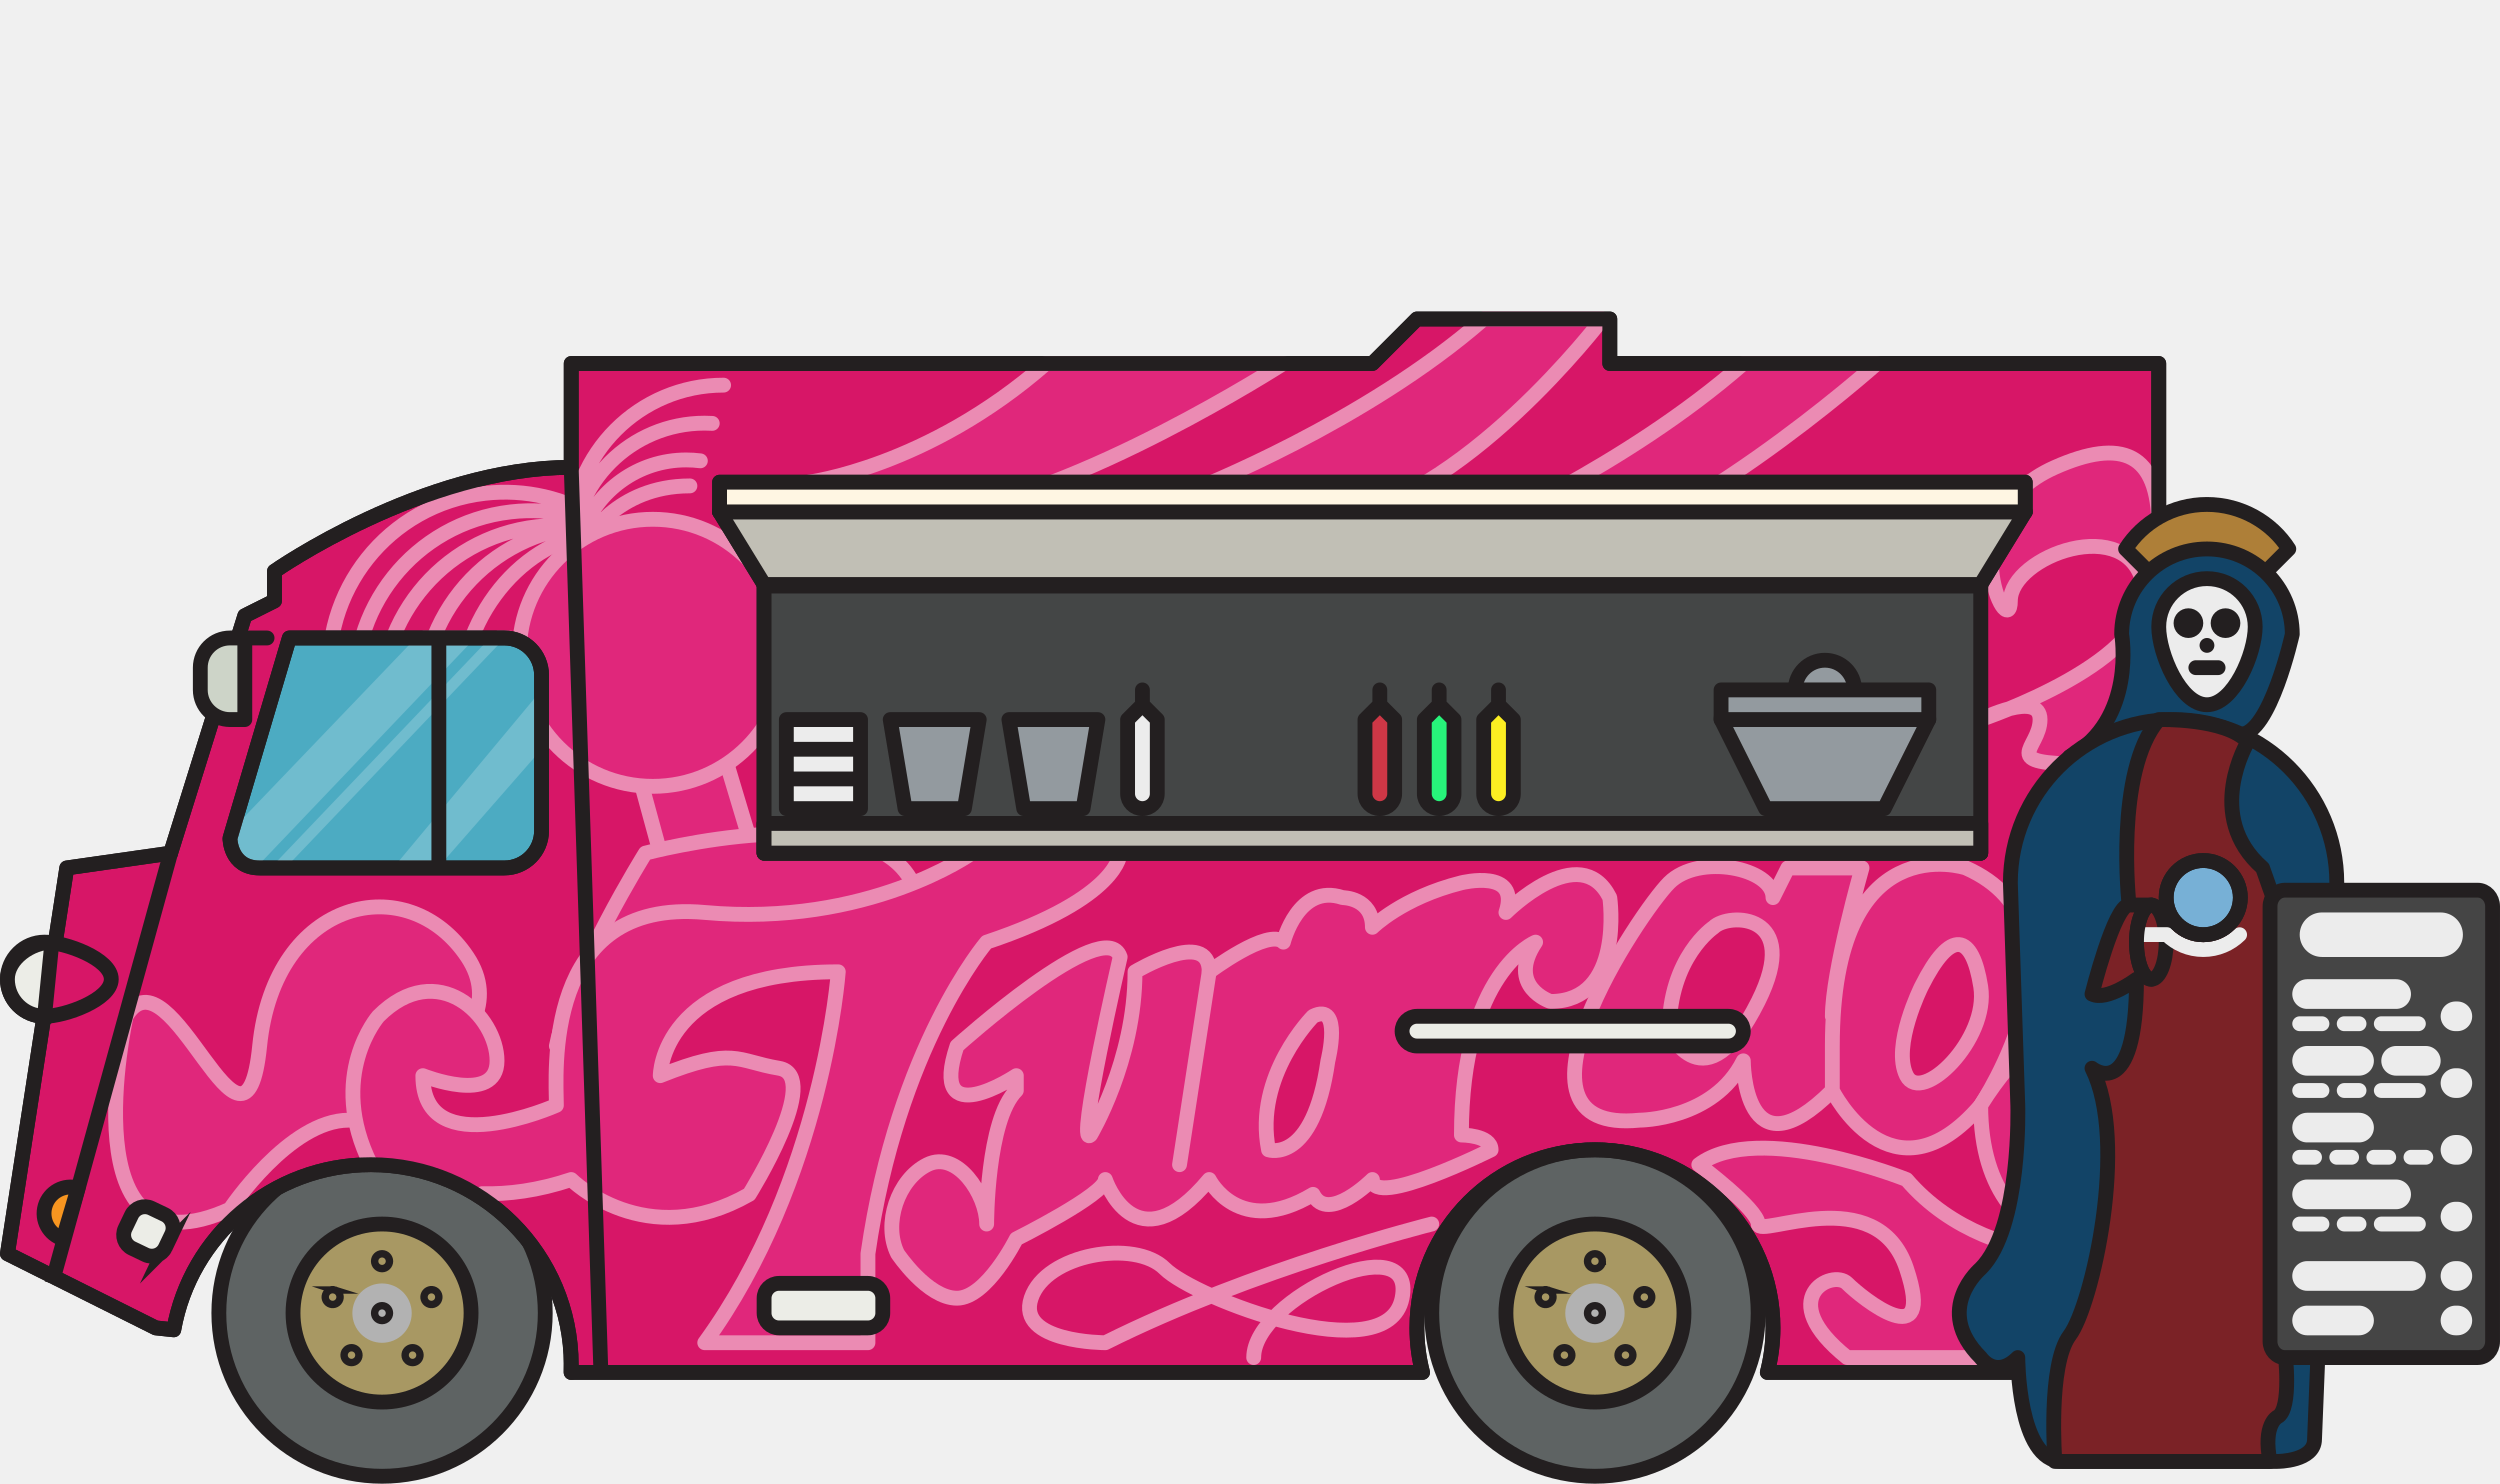
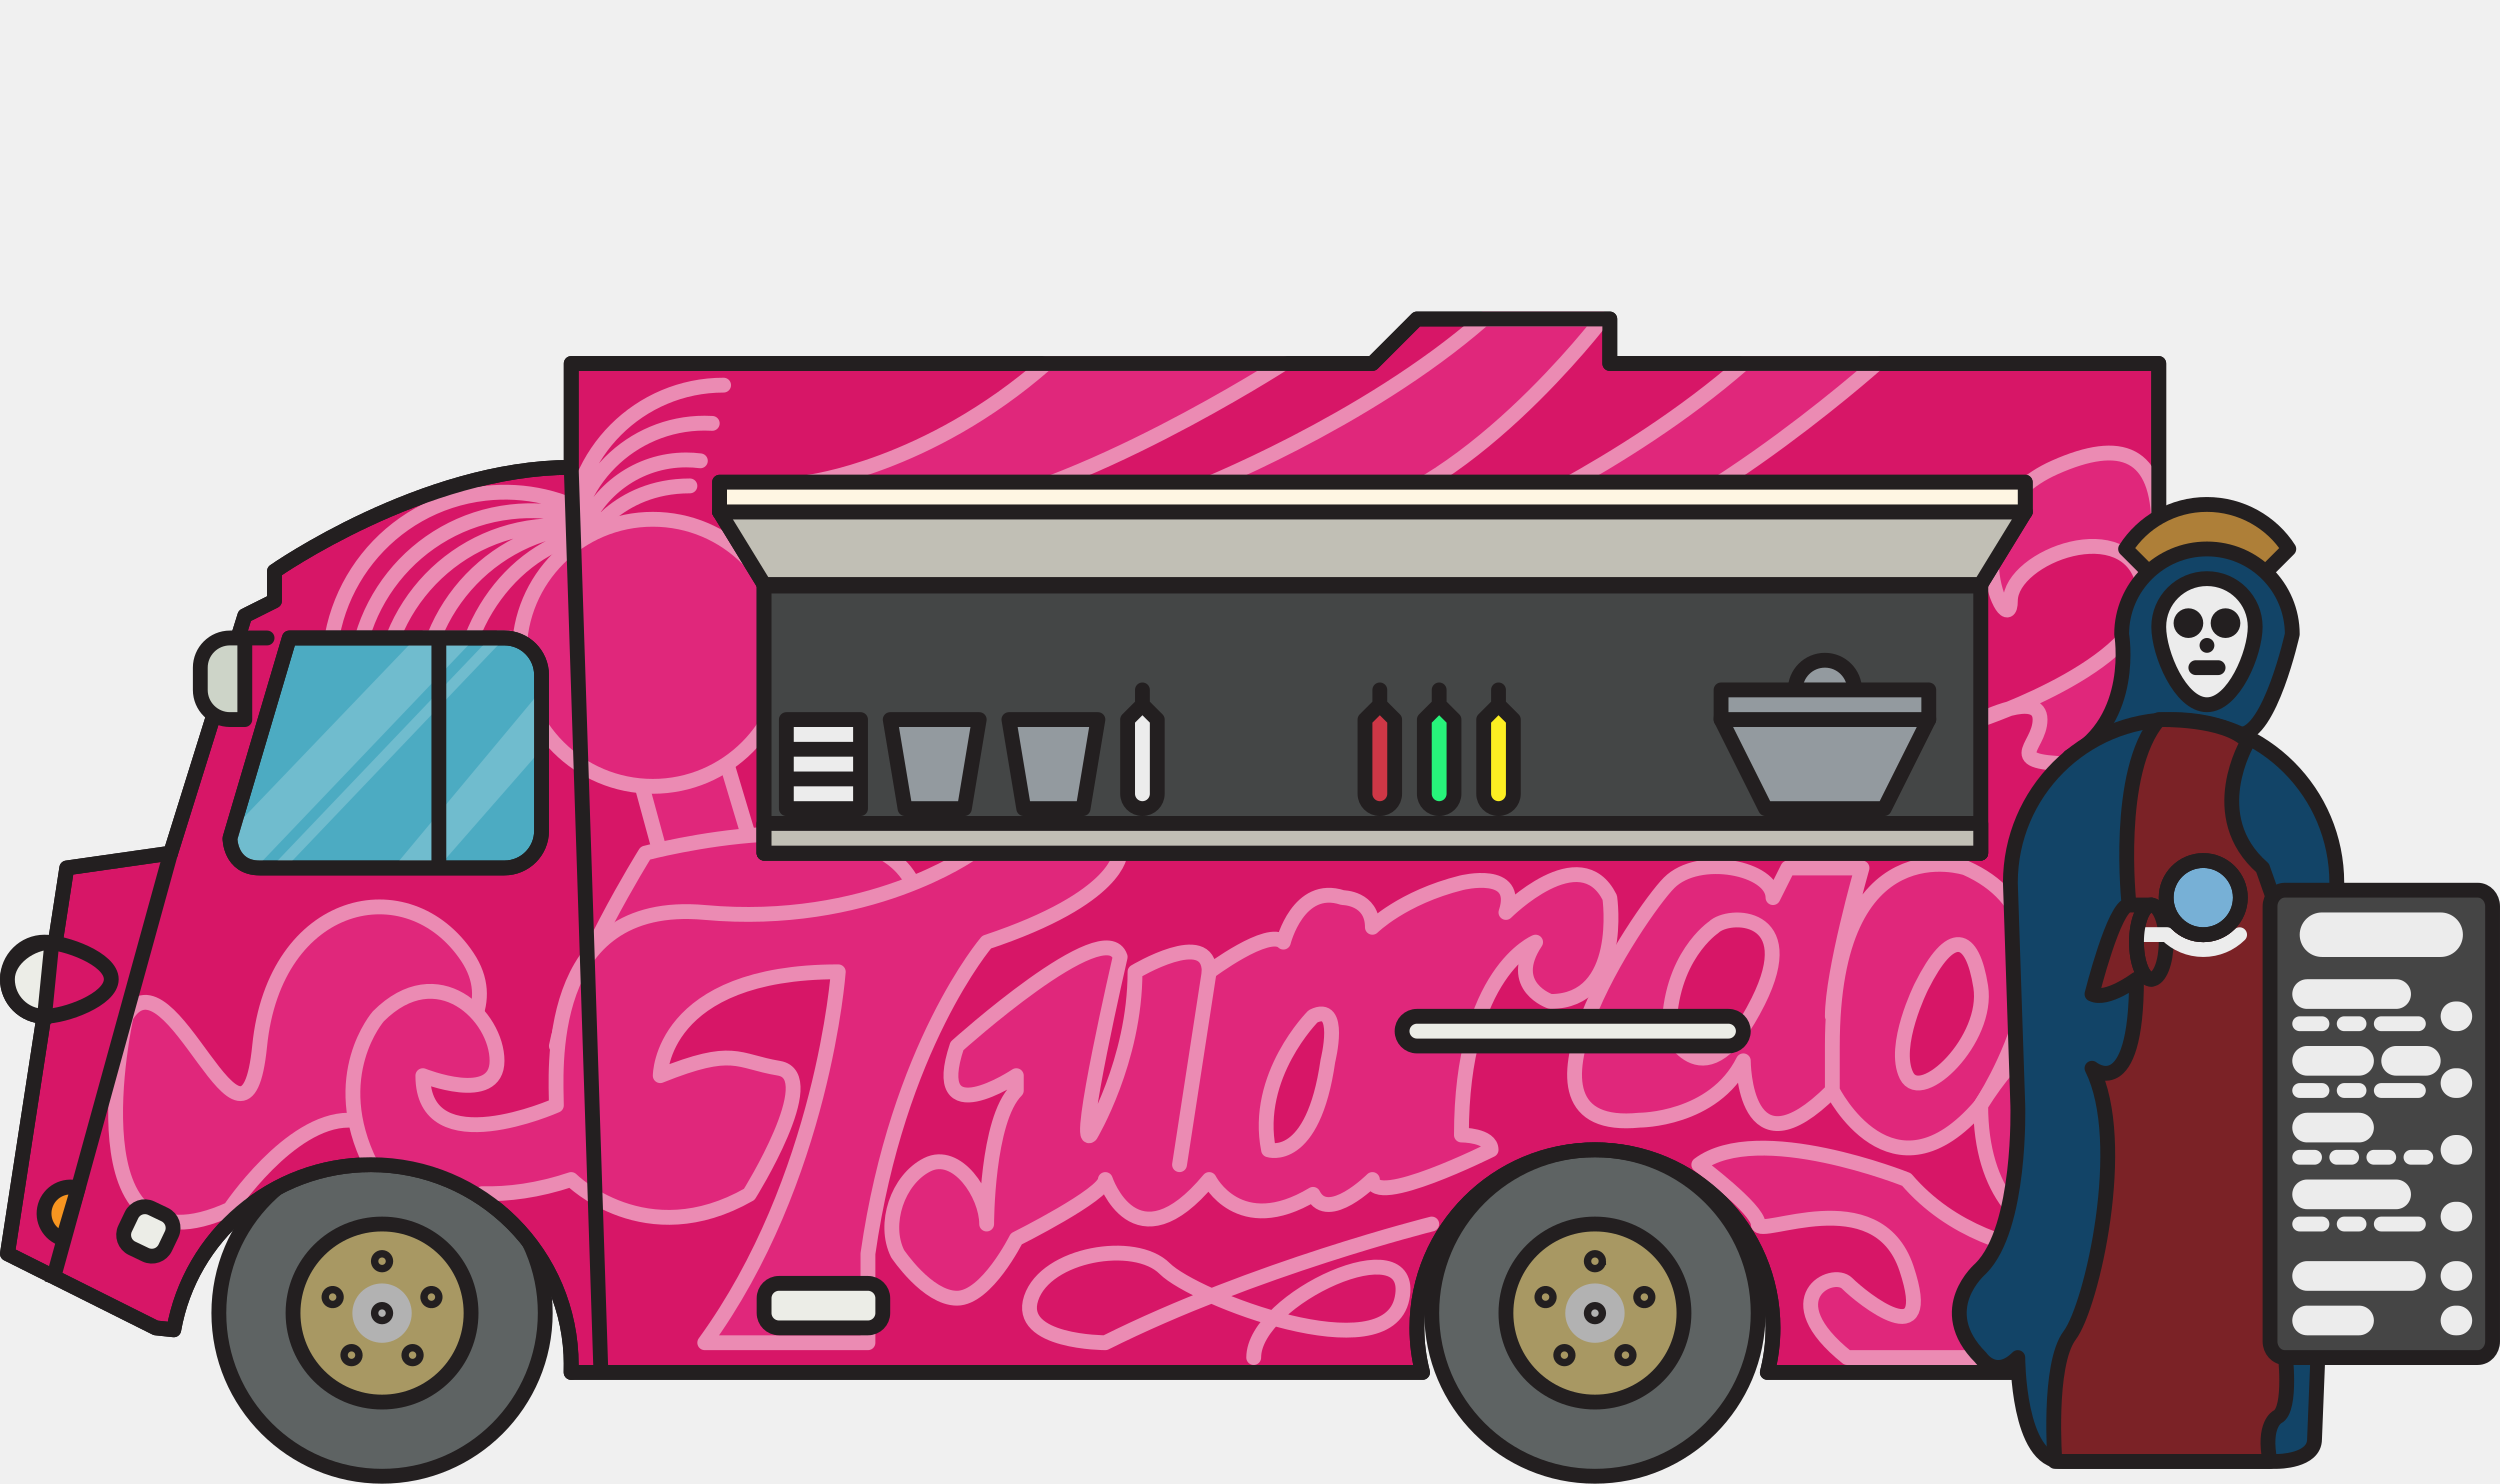
- <svg xmlns="http://www.w3.org/2000/svg" width="674.002" height="400" viewBox="0 0 674.002 400">
-   <circle fill="#5E6363" stroke="#231F20" stroke-width="4" stroke-miterlimit="10" cx="103" cy="354" r="44" />
-   <circle fill="#A89863" cx="103" cy="354" r="24" />
-   <circle fill="none" stroke="#231F20" stroke-width="4" stroke-miterlimit="10" cx="103" cy="354" r="24" />
-   <circle fill="#B2B2B2" cx="103" cy="354.02" r="8" />
-   <path fill="none" stroke="#231F20" stroke-width="2" stroke-miterlimit="10" d="M90.3 347.79c1.054.344 1.63 1.473 1.287 2.52-.343 1.052-1.47 1.626-2.52 1.284-1.05-.34-1.628-1.47-1.284-2.52.342-1.05 1.47-1.623 2.518-1.284zM93.15 364.17c.653-.894 1.904-1.092 2.796-.442.893.65 1.09 1.9.44 2.794-.646.895-1.9 1.092-2.793.442-.89-.65-1.09-1.9-.443-2.793zM109.61 366.523c-.65-.896-.45-2.148.442-2.795.894-.648 2.143-.45 2.793.443.652.893.45 2.147-.443 2.794-.89.65-2.142.45-2.792-.44zM116.933 351.597c-1.053.34-2.182-.235-2.52-1.284-.34-1.05.235-2.178 1.285-2.52 1.05-.345 2.182.233 2.52 1.284.34 1.048-.237 2.177-1.285 2.52zM105.002 340.02c-.004 1.104-.9 2.002-2 2-1.104-.002-2-.896-2-2-.004-1.105.896-2.004 2-2 1.1 0 1.998.896 2 2zM105 354.02c-.004 1.104-.898 2.002-2 2-1.104-.002-1.998-.896-2-2-.004-1.105.896-2.004 2.002-2 1.1 0 1.996.896 1.998 2z" />
-   <path opacity=".7" fill="none" stroke="#B9529F" stroke-width="4" stroke-linecap="round" stroke-linejoin="round" stroke-miterlimit="10" d="M270 178" />
-   <path opacity=".7" fill="#EBEDED" stroke="#231F20" stroke-width="4" stroke-linecap="round" stroke-linejoin="round" stroke-miterlimit="10" d="M154 370v-2c0 .67-.026 1.33-.05 1.994l.05.006z" />
-   <path fill="#D71667" stroke="#231F20" stroke-width="4" stroke-linecap="round" stroke-linejoin="round" stroke-miterlimit="10" d="M434.002 98V86h-52L370 98H154v28c-40 0-80 28-80 28v8l-8 4-20 64-28 4L2 338l40 20 4.846.52C51.33 333.22 73.412 314 100 314c29.823 0 54 24.177 54 54v2H383.52c-.987-3.836-1.52-7.855-1.52-12 0-26.51 21.49-48 48-48s48 21.49 48 48c0 4.146-.537 8.163-1.525 12H582V98H434.002z" />
-   <circle fill="#5E6363" stroke="#231F20" stroke-width="4" stroke-miterlimit="10" cx="430" cy="354" r="44" />
-   <circle fill="#A89863" cx="430" cy="354" r="24" />
-   <circle fill="none" stroke="#231F20" stroke-width="4" stroke-miterlimit="10" cx="430" cy="354" r="24" />
-   <circle fill="#B2B2B2" cx="430" cy="354.02" r="8" />
-   <path fill="none" stroke="#231F20" stroke-width="2" stroke-miterlimit="10" d="M417.302 347.79c1.053.344 1.628 1.473 1.285 2.52-.342 1.052-1.47 1.626-2.52 1.284-1.05-.34-1.627-1.47-1.284-2.52.34-1.05 1.47-1.623 2.52-1.284zM420.15 364.17c.653-.894 1.904-1.092 2.796-.442.893.65 1.09 1.9.44 2.794-.645.895-1.9 1.092-2.792.442-.892-.65-1.09-1.9-.443-2.793zM436.61 366.523c-.648-.896-.45-2.148.44-2.795.896-.648 2.146-.45 2.796.443.65.893.45 2.147-.443 2.794-.893.65-2.144.45-2.793-.44zM443.934 351.597c-1.053.34-2.184-.235-2.52-1.284-.34-1.05.233-2.178 1.284-2.52 1.05-.345 2.182.233 2.52 1.284.34 1.048-.237 2.177-1.284 2.52zM432 340.02c-.003 1.104-.897 2.002-2 2-1.103-.002-1.997-.896-2-2-.003-1.105.897-2.004 2.002-2 1.102 0 1.997.896 2 2zM432 354.02c-.003 1.104-.897 2.002-2 2-1.104-.002-1.998-.896-2-2-.003-1.105.896-2.004 2-2 1.102 0 1.997.896 2 2z" />
-   <path fill="#E0277B" stroke="#EB8BB3" stroke-width="4" stroke-linecap="round" stroke-linejoin="round" stroke-miterlimit="10" d="M34 274s-16 72 28 52c0 0 16-24 32-24 0 0 48-20 32-44s-52-16-56 24-24-28-36-8z" />
-   <path fill="none" stroke="#EB8BB3" stroke-width="4" stroke-linecap="round" stroke-linejoin="round" stroke-miterlimit="10" d="M198 298s-16-4-20 4c0 0 16 4 20-4" />
-   <path fill="#E0277B" stroke="#EB8BB3" stroke-width="4" stroke-linecap="round" stroke-linejoin="round" stroke-miterlimit="10" d="M354 322c-20 12-28-4-28-4-20 24-28 0-28 0 0 4-24 16-24 16s-8 16-16 16c-7.998 0-16-12-16-12-4-8 0-20 8-24 8.002-4 16 8 16 16 0 0 0-28 8-36v-4s-24 16-16-8c0 0 40-36 44-24 0 0-12 52-8 48 0 0 12-20 12-44 0 0 20-12 20 0 0 0 16-12 20-8 0 0 4-16 16-12 0 0 8 0 8 8 0 0 8-8 24-12 0 0 16-4 12 8 0 0 20-20 28-4 0 0 4 28-16 28 0 0-12-4-4-16 0 0-20 8-20 52 0 0 8 0 8 4 0 0-32 16-32 8 0 0-11.998 12-16 4z" />
-   <path fill="#D71667" stroke="#EB8BB3" stroke-width="4" stroke-linecap="round" stroke-linejoin="round" stroke-miterlimit="10" d="M358 286s4-16-4-12c0 0-16 16-12 36 0 0 12 4 16-24z" />
-   <path fill="none" stroke="#EB8BB3" stroke-width="4" stroke-linecap="round" stroke-linejoin="round" stroke-miterlimit="10" d="M326 262l-8 52" />
-   <path fill="#E0277B" stroke="#EB8BB3" stroke-width="4" stroke-linecap="round" stroke-linejoin="round" stroke-miterlimit="10" d="M494 294v-12c0-60 36-48 36-48 36 16 4 64 4 64-24 28-40-4-40-4-24 24-24-8-24-8-8 16-28 16-28 16-40 4 0-56 8-64s28-4 28 4l4-8h20s-8 28-8 40" />
-   <path fill="#E0277B" stroke="#EB8BB3" stroke-width="4" stroke-linecap="round" stroke-linejoin="round" stroke-miterlimit="10" d="M172 208l6 22 24-4-6-20z" />
-   <path fill="#D71667" stroke="#EB8BB3" stroke-width="4" stroke-linecap="round" stroke-linejoin="round" stroke-miterlimit="10" d="M462 250s-12 8-12 28c0 0 9.576 20.844 24-8 12.002-24-8-24-12-20zM518.002 266s-8 16-4 24 22.257-9.75 20-24c-2.26-14.25-8-16-16 0z" />
-   <path fill="#E0277B" stroke="#EB8BB3" stroke-width="4" stroke-linecap="round" stroke-linejoin="round" stroke-miterlimit="10" d="M534 298c0 48 48 40 48 40v-72c-24-20-16-28-16-28 8 0 16 12 16 12v-24c-36-20-40 16-40 16s8 28 28 36c0 0-16-12-36 20z" />
-   <path fill="#D71667" stroke="#EB8BB3" stroke-width="4" stroke-linecap="round" stroke-linejoin="round" stroke-miterlimit="10" d="M558 294s-12 8 0 16 16-4 16-8-8-8-16-8z" />
-   <path fill="#E0277B" stroke="#EB8BB3" stroke-width="4" stroke-linecap="round" stroke-linejoin="round" stroke-miterlimit="10" d="M582 338s-44 8-68-20c0 0-40-16-56-4 0 0 16 12 16 16s32-12 40 12-12 8-16 4-20 4 0 20h84v-28z" />
-   <path fill="none" stroke="#EB8BB3" stroke-width="4" stroke-linecap="round" stroke-linejoin="round" stroke-miterlimit="10" d="M386 330s-48 12-88 32c0 0-24 0-20-12s28-16 36-8 60 28 64 8-40 0-40 16" />
-   <path fill="#E0277B" stroke="#EB8BB3" stroke-width="4" stroke-linecap="round" stroke-linejoin="round" stroke-miterlimit="10" d="M246 238c-12-24-72-8-72-8s-20 32-24 52c0 0 44-28 60-28s36-16 36-16zM534 194s48-16 44-36-36-8-36 4-17.47-22.903 12-36c18-8 28-4 28 16v32s0 4-8 8 12 24-12 24-12-4-12-12-16 0-16 0z" />
-   <path fill="none" stroke="#EB8BB3" stroke-width="4" stroke-linecap="round" stroke-linejoin="round" stroke-miterlimit="10" d="M158 146s8-15 28-15" />
-   <path fill="#E0277B" stroke="#EB8BB3" stroke-width="4" stroke-linecap="round" stroke-linejoin="round" stroke-miterlimit="10" d="M100 314c-12-24 2-40 2-40 16-16 32 0 32 12s-20 4-20 4c0 24 36 8 36 8 0-8-3.998-56 40.002-52S262 230 262 230h40s0 12-36 24c0 0-24 28-32 84v24h-44c32-44 36-100 36-100-48 0-48 28-48 28 20-8 20.498-3.917 32-2 12 2-8 34-8 34-28 16-48-4-48-4-9.026 3.01-17.047 4.006-23.998 3.81" />
-   <path fill="none" stroke="#EB8BB3" stroke-width="4" stroke-linecap="round" stroke-linejoin="round" stroke-miterlimit="10" d="M262 122" />
-   <path fill="#E0277B" stroke="#EB8BB3" stroke-width="4" stroke-linecap="round" stroke-linejoin="round" stroke-miterlimit="10" d="M218 130s32-4 64-32h64s-56 36-92 40-36-8-36-8zM322 132s46-18 78-46h32s-38 50-74 54-36-8-36-8zM396 144s42-18 74-46h36s-56 50-92 54-18-8-18-8z" />
-   <path fill="none" stroke="#EB8BB3" stroke-width="4" stroke-linecap="round" stroke-linejoin="round" stroke-miterlimit="10" d="M156.79 143.767C160.975 132.237 172.026 124 185 124c1.295 0 2.57.082 3.82.24M154 144.917c0-22.69 18.394-41.083 41.084-41.083M154 150.04c0-19.857 16.1-35.957 35.96-35.957.69 0 1.38.02 2.063.06M124.355 194.41c-2.91-25.357 15.246-48.267 35.945-50.644M176.756 236.02M114.09 194.41c-2.98-25.963 15.65-49.424 41.61-52.404M103.09 194.41c-2.98-25.963 15.65-49.424 41.61-52.404 3.243-.372 6.45-.406 9.58-.132M96.09 190.41c-2.98-25.963 15.65-49.424 41.61-52.404 5.596-.643 11.076-.28 16.26.943M89.09 185.41c-2.98-25.963 15.65-49.424 41.61-52.404 11.046-1.268 21.64 1.378 30.397 6.836" />
+ <svg xmlns="http://www.w3.org/2000/svg" version="1.1" id="Layer_1" x="0px" y="0px" width="674.002px" height="400px" viewBox="0 0 674.002 400" enable-background="new 0 0 674.002 400" xml:space="preserve">
+   <g class="wheel">
+     <circle fill="#5E6363" stroke="#231F20" stroke-width="4" stroke-miterlimit="10" cx="103" cy="354" r="44" />
+     <circle fill="#A89863" cx="103" cy="354" r="24" />
+     <circle fill="none" stroke="#231F20" stroke-width="4" stroke-miterlimit="10" cx="103" cy="354" r="24" />
+     <circle fill="#B2B2B2" cx="103" cy="354.02" r="8" />
+     <path fill="none" stroke="#231F20" stroke-width="2" stroke-miterlimit="10" d="M90.3,347.79c1.054,0.344,1.63,1.474,1.287,2.521   c-0.343,1.051-1.47,1.625-2.52,1.283c-1.05-0.34-1.628-1.47-1.284-2.52C88.125,348.023,89.253,347.451,90.3,347.79L90.3,347.79z    M93.15,364.17c0.653-0.895,1.904-1.092,2.796-0.441c0.893,0.649,1.09,1.899,0.44,2.793c-0.646,0.896-1.9,1.093-2.793,0.442   C92.703,366.314,92.503,365.064,93.15,364.17L93.15,364.17z M109.61,366.523c-0.65-0.896-0.45-2.148,0.442-2.795   c0.894-0.648,2.143-0.451,2.793,0.442c0.652,0.894,0.45,2.147-0.443,2.794c-0.89,0.65-2.142,0.45-2.792-0.439V366.523z    M116.933,351.598c-1.053,0.34-2.182-0.236-2.52-1.285c-0.34-1.049,0.235-2.178,1.285-2.52c1.05-0.345,2.182,0.232,2.52,1.284   C118.558,350.125,117.981,351.254,116.933,351.598z M105.002,340.02c-0.004,1.104-0.9,2.002-2,2c-1.104-0.002-2-0.896-2-2   c-0.004-1.104,0.896-2.004,2-2C104.102,338.02,105,338.916,105.002,340.02z M105,354.02c-0.004,1.104-0.898,2.002-2,2   c-1.104-0.002-1.998-0.896-2-2c-0.004-1.104,0.896-2.004,2.002-2C104.102,352.02,104.998,352.916,105,354.02z" />
+   </g>
+   <path opacity="0.7" fill="none" stroke="#B9529F" stroke-width="4" stroke-linecap="round" stroke-linejoin="round" stroke-miterlimit="10" enable-background="new    " d="  M270,178" />
+   <path opacity="0.7" fill="#EBEDED" stroke="#231F20" stroke-width="4" stroke-linecap="round" stroke-linejoin="round" stroke-miterlimit="10" enable-background="new    " d="  M154,370v-2c0,0.67-0.026,1.33-0.05,1.994L154,370z" />
+   <path fill="#D71667" stroke="#231F20" stroke-width="4" stroke-linecap="round" stroke-linejoin="round" stroke-miterlimit="10" d="  M434.002,98V86h-52L370,98H154v28c-40,0-80,28-80,28v8l-8,4l-20,64l-28,4L2,338l40,20l4.846,0.52C51.33,333.221,73.412,314,100,314  c29.823,0,54,24.177,54,54v2h229.52c-0.986-3.836-1.52-7.855-1.52-12c0-26.51,21.49-48,48-48s48,21.49,48,48  c0,4.146-0.537,8.163-1.525,12H582V98H434.002z" />
+   <g class="wheel">
+     <circle fill="#5E6363" stroke="#231F20" stroke-width="4" stroke-miterlimit="10" cx="430" cy="354" r="44" />
+     <circle fill="#A89863" cx="430" cy="354" r="24" />
+     <circle fill="none" stroke="#231F20" stroke-width="4" stroke-miterlimit="10" cx="430" cy="354" r="24" />
+     <circle fill="#B2B2B2" cx="430" cy="354.02" r="8" />
+     <path fill="none" stroke="#231F20" stroke-width="2" stroke-miterlimit="10" d="M417.302,347.79   c1.054,0.344,1.628,1.474,1.285,2.521c-0.342,1.051-1.47,1.625-2.52,1.283c-1.051-0.34-1.627-1.47-1.284-2.52   C415.123,348.023,416.253,347.451,417.302,347.79L417.302,347.79z M420.15,364.17c0.652-0.895,1.903-1.092,2.796-0.441   c0.893,0.649,1.09,1.899,0.439,2.793c-0.645,0.896-1.899,1.093-2.792,0.442C419.702,366.314,419.504,365.064,420.15,364.17   L420.15,364.17z M436.61,366.523c-0.648-0.896-0.45-2.148,0.439-2.795c0.896-0.648,2.146-0.451,2.796,0.442   c0.65,0.894,0.45,2.147-0.442,2.794c-0.894,0.65-2.145,0.45-2.793-0.439V366.523z M443.934,351.598   c-1.053,0.34-2.184-0.236-2.52-1.285c-0.34-1.049,0.233-2.178,1.284-2.52c1.05-0.345,2.182,0.232,2.52,1.284   C445.558,350.125,444.981,351.254,443.934,351.598z M432,340.02c-0.003,1.104-0.897,2.002-2,2s-1.997-0.896-2-2   s0.897-2.004,2.002-2c1.102,0,1.997,0.896,2,2H432z M432,354.02c-0.003,1.104-0.897,2.002-2,2c-1.104-0.002-1.998-0.896-2-2   c-0.003-1.104,0.896-2.004,2-2C431.102,352.02,431.997,352.916,432,354.02z" />
+   </g>
+   <path fill="#E0277B" stroke="#EB8BB3" stroke-width="4" stroke-linecap="round" stroke-linejoin="round" stroke-miterlimit="10" d="  M34,274c0,0-16,72,28,52c0,0,16-24,32-24c0,0,48-20,32-44s-52-16-56,24S46,254,34,274z" />
+   <path fill="none" stroke="#EB8BB3" stroke-width="4" stroke-linecap="round" stroke-linejoin="round" stroke-miterlimit="10" d="  M198,298c0,0-16-4-20,4C178,302,194,306,198,298" />
+   <path fill="#E0277B" stroke="#EB8BB3" stroke-width="4" stroke-linecap="round" stroke-linejoin="round" stroke-miterlimit="10" d="  M354,322c-20,12-28-4-28-4c-20,24-28,0-28,0c0,4-24,16-24,16s-8,16-16,16c-7.998,0-16-12-16-12c-4-8,0-20,8-24c8.002-4,16,8,16,16  c0,0,0-28,8-36v-4c0,0-24,16-16-8c0,0,40-36,44-24c0,0-12,52-8,48c0,0,12-20,12-44c0,0,20-12,20,0c0,0,16-12,20-8c0,0,4-16,16-12  c0,0,8,0,8,8c0,0,8-8,24-12c0,0,16-4,12,8c0,0,20-20,28-4c0,0,4,28-16,28c0,0-12-4-4-16c0,0-20,8-20,52c0,0,8,0,8,4c0,0-32,16-32,8  C370,318,358.002,330,354,322z" />
+   <path fill="#D71667" stroke="#EB8BB3" stroke-width="4" stroke-linecap="round" stroke-linejoin="round" stroke-miterlimit="10" d="  M358,286c0,0,4-16-4-12c0,0-16,16-12,36C342,310,354,314,358,286z" />
+   <path fill="none" stroke="#EB8BB3" stroke-width="4" stroke-linecap="round" stroke-linejoin="round" stroke-miterlimit="10" d="  M326,262l-8,52" />
+   <path fill="#E0277B" stroke="#EB8BB3" stroke-width="4" stroke-linecap="round" stroke-linejoin="round" stroke-miterlimit="10" d="  M494,294v-12c0-60,36-48,36-48c36,16,4,64,4,64C510,326,494,294,494,294c-24,24-24-8-24-8c-8,16-28,16-28,16c-40,4,0-56,8-64  s28-4,28,4l4-8h20c0,0-8,28-8,40" />
+   <path fill="#E0277B" stroke="#EB8BB3" stroke-width="4" stroke-linecap="round" stroke-linejoin="round" stroke-miterlimit="10" d="  M172,208l6,22l24-4l-6-20L172,208z" />
+   <path fill="#D71667" stroke="#EB8BB3" stroke-width="4" stroke-linecap="round" stroke-linejoin="round" stroke-miterlimit="10" d="  M462,250c0,0-12,8-12,28c0,0,9.576,20.844,24-8C486.002,246,466,246,462,250z M518.002,266c0,0-8,16-4,24s22.257-9.75,20-24  C531.742,251.75,526.002,250,518.002,266z" />
+   <path fill="#E0277B" stroke="#EB8BB3" stroke-width="4" stroke-linecap="round" stroke-linejoin="round" stroke-miterlimit="10" d="  M534,298c0,48,48,40,48,40v-72c-24-20-16-28-16-28c8,0,16,12,16,12v-24c-36-20-40,16-40,16s8,28,28,36C570,278,554,266,534,298z" />
+   <path fill="#D71667" stroke="#EB8BB3" stroke-width="4" stroke-linecap="round" stroke-linejoin="round" stroke-miterlimit="10" d="  M558,294c0,0-12,8,0,16s16-4,16-8S566,294,558,294z" />
+   <path fill="#E0277B" stroke="#EB8BB3" stroke-width="4" stroke-linecap="round" stroke-linejoin="round" stroke-miterlimit="10" d="  M582,338c0,0-44,8-68-20c0,0-40-16-56-4c0,0,16,12,16,16s32-12,40,12s-12,8-16,4s-20,4,0,20h84V338z" />
+   <path fill="none" stroke="#EB8BB3" stroke-width="4" stroke-linecap="round" stroke-linejoin="round" stroke-miterlimit="10" d="  M386,330c0,0-48,12-88,32c0,0-24,0-20-12s28-16,36-8s60,28,64,8s-40,0-40,16" />
+   <path fill="#E0277B" stroke="#EB8BB3" stroke-width="4" stroke-linecap="round" stroke-linejoin="round" stroke-miterlimit="10" d="  M246,238c-12-24-72-8-72-8s-20,32-24,52c0,0,44-28,60-28S246,238,246,238z M534,194c0,0,48-16,44-36s-36-8-36,4s-17.47-22.903,12-36  c18-8,28-4,28,16v32c0,0,0,4-8,8s12,24-12,24s-12-4-12-12S534,194,534,194z" />
+   <path fill="none" stroke="#EB8BB3" stroke-width="4" stroke-linecap="round" stroke-linejoin="round" stroke-miterlimit="10" d="  M158,146c0,0,8-15,28-15" />
+   <path fill="#E0277B" stroke="#EB8BB3" stroke-width="4" stroke-linecap="round" stroke-linejoin="round" stroke-miterlimit="10" d="  M100,314c-12-24,2-40,2-40c16-16,32,0,32,12s-20,4-20,4c0,24,36,8,36,8c0-8-3.998-56,40.002-52S262,230,262,230h40c0,0,0,12-36,24  c0,0-24,28-32,84v24h-44c32-44,36-100,36-100c-48,0-48,28-48,28c20-8,20.498-3.917,32-2c12,2-8,34-8,34c-28,16-48-4-48-4  c-9.026,3.01-17.047,4.006-23.998,3.811" />
+   <path fill="none" stroke="#EB8BB3" stroke-width="4" stroke-linecap="round" stroke-linejoin="round" stroke-miterlimit="10" d="  M262,122" />
+   <path fill="#E0277B" stroke="#EB8BB3" stroke-width="4" stroke-linecap="round" stroke-linejoin="round" stroke-miterlimit="10" d="  M218,130c0,0,32-4,64-32h64c0,0-56,36-92,40S218,130,218,130z M322,132c0,0,46-18,78-46h32c0,0-38,50-74,54S322,132,322,132z   M396,144c0,0,42-18,74-46h36c0,0-56,50-92,54S396,144,396,144z" />
+   <path fill="none" stroke="#EB8BB3" stroke-width="4" stroke-linecap="round" stroke-linejoin="round" stroke-miterlimit="10" d="  M156.79,143.767C160.975,132.237,172.026,124,185,124c1.295,0,2.57,0.082,3.82,0.24 M154,144.917  c0-22.69,18.394-41.083,41.084-41.083 M154,150.04c0-19.857,16.1-35.957,35.96-35.957c0.69,0,1.38,0.02,2.063,0.06 M124.355,194.41  c-2.91-25.357,15.246-48.267,35.945-50.644 M114.09,194.41c-2.98-25.963,15.65-49.424,41.61-52.404 M103.09,194.41  c-2.98-25.963,15.65-49.424,41.61-52.404c3.243-0.372,6.45-0.406,9.58-0.132 M96.09,190.41c-2.98-25.963,15.65-49.424,41.61-52.404  c5.596-0.643,11.076-0.28,16.26,0.943 M89.09,185.41c-2.98-25.963,15.65-49.424,41.61-52.404c11.046-1.268,21.64,1.378,30.397,6.836  " />
  <circle fill="#E0277B" stroke="#EB8BB3" stroke-width="4" stroke-linecap="round" stroke-linejoin="round" stroke-miterlimit="10" cx="176" cy="176" r="36" />
-   <path fill="#C1BFB5" stroke="#231F20" stroke-width="4" stroke-linecap="round" stroke-linejoin="round" stroke-miterlimit="10" d="M534 157.575L546 138H194l12 19.575z" />
-   <path fill="#FFF6E3" stroke="#231F20" stroke-width="4" stroke-linecap="round" stroke-linejoin="round" stroke-miterlimit="10" d="M194 130h352v8H194z" />
-   <path fill="#444646" stroke="#231F20" stroke-width="4" stroke-linecap="round" stroke-linejoin="round" stroke-miterlimit="10" d="M206 158h328v72H206z" />
-   <path fill="#FFF6E3" stroke="#231F20" stroke-width="4" stroke-miterlimit="10" d="M566 162" />
-   <path fill="#C1BFB5" stroke="#231F20" stroke-width="4" stroke-linecap="round" stroke-linejoin="round" stroke-miterlimit="10" d="M532 202" />
-   <path fill="#C1BFB5" stroke="#231F20" stroke-width="4" stroke-linecap="round" stroke-linejoin="round" stroke-miterlimit="10" d="M206 222h328v8H206zM534 157.575L546 138H194l12 19.575z" />
-   <path fill="#FFF6E3" stroke="#231F20" stroke-width="4" stroke-linecap="round" stroke-linejoin="round" stroke-miterlimit="10" d="M194 130h352v8H194z" />
-   <path fill="#444646" stroke="#231F20" stroke-width="4" stroke-linecap="round" stroke-linejoin="round" stroke-miterlimit="10" d="M206 158h328v72H206z" />
-   <path fill="#FFF6E3" stroke="#231F20" stroke-width="4" stroke-miterlimit="10" d="M566 162" />
-   <path fill="#C1BFB5" stroke="#231F20" stroke-width="4" stroke-linecap="round" stroke-linejoin="round" stroke-miterlimit="10" d="M532 202" />
-   <path fill="#C1BFB5" stroke="#231F20" stroke-width="4" stroke-linecap="round" stroke-linejoin="round" stroke-miterlimit="10" d="M206 222h328v8H206z" />
-   <path fill="none" stroke="#231F20" stroke-width="4" stroke-linecap="round" stroke-linejoin="round" stroke-miterlimit="10" d="M434.002 98V86h-52L370 98H154v28c-40 0-80 28-80 28v8l-8 4-20 64-28 4L2 338l40 20 4.846.52C51.33 333.22 73.412 314 100 314c29.823 0 54 24.177 54 54v2H383.52c-.987-3.836-1.52-7.855-1.52-12 0-26.51 21.49-48 48-48s48 21.49 48 48c0 4.146-.537 8.163-1.525 12H582V98H434.002z" />
-   <path fill="#CDD4C8" stroke="#231F20" stroke-width="4" stroke-linecap="round" stroke-linejoin="round" stroke-miterlimit="10" d="M66 194h-4c-4.418 0-8-3.582-8-8v-6c0-4.418 3.582-8 8-8h4v22z" />
-   <path fill="none" stroke="#231F20" stroke-width="4" stroke-miterlimit="10" d="M162.002 370L154 126" />
-   <path fill="#ECEDE7" stroke="#231F20" stroke-width="4" stroke-miterlimit="10" d="M238 354c0 2.21-1.79 4-4 4h-24c-2.21 0-4-1.79-4-4v-4c0-2.21 1.79-4 4-4h24c2.21 0 4 1.79 4 4v4zM470 278c0 2.21-1.79 4-4 4h-84c-2.21 0-4-1.79-4-4s1.79-4 4-4h84c2.21 0 4 1.79 4 4zM44.55 336.393c-.954 1.992-3.34 2.835-5.334 1.883l-3.608-1.728c-1.993-.952-2.836-3.34-1.883-5.333l1.727-3.608c.95-1.993 3.342-2.836 5.334-1.882l3.61 1.725c1.99.954 2.833 3.342 1.88 5.334l-1.727 3.61z" />
-   <path fill="none" stroke="#231F20" stroke-width="4" stroke-miterlimit="10" d="M46 230L14 346" />
-   <path fill="#4CABC2" stroke="#000" stroke-width="4" stroke-miterlimit="10" d="M242 214M242 138" />
-   <path fill="#4CABC2" stroke="#231F20" stroke-width="4" stroke-linecap="round" stroke-linejoin="round" stroke-miterlimit="10" d="M136.002 234c5.52 0 9.998-4.475 9.998-10v-42c0-5.522-4.477-10-10-10H78l-16 54s0 8 8 8h66.002z" />
-   <path opacity=".2" fill="#fff" d="M138 170l-61.998 65h-4L134 170zM146 202l-28 32h-12l40-48zM130 170l-61.998 65-7.668-9L114 170z" />
-   <path fill="none" stroke="#231F20" stroke-width="4" stroke-linecap="round" stroke-linejoin="round" stroke-miterlimit="10" d="M136.002 234c5.52 0 9.998-4.475 9.998-10v-42c0-5.522-4.477-10-10-10H78l-16 54s0 8 8 8h66.002z" />
-   <path fill="none" stroke="#231F20" stroke-width="4" stroke-miterlimit="10" d="M118.316 172v63" />
-   <path fill="#F79520" stroke="#231F20" stroke-width="4" stroke-linecap="round" stroke-linejoin="round" stroke-miterlimit="10" d="M16.984 334c-3.777-1.12-5.934-5.092-4.814-8.87 1.12-3.778 5.092-5.935 8.87-4.814L16.983 334z" />
-   <path fill="#CDD4C8" stroke="#231F20" stroke-width="4" stroke-linecap="round" stroke-linejoin="round" stroke-miterlimit="10" d="M65.75 172h6.252" />
-   <path fill="#D71667" stroke="#231F20" stroke-width="4" stroke-linecap="round" stroke-linejoin="round" stroke-miterlimit="10" d="M30 264c0 5.522-12.477 10-18 10s-10-4.478-10-10 4.477-10 10-10 18 4.478 18 10z" />
-   <path fill="#ECEDE7" stroke="#231F20" stroke-width="4" stroke-miterlimit="10" d="M12 274c-5.523 0-10-4.478-10-10s6.477-10 12-10l-2 20z" />
-   <path fill="#D71667" stroke="#231F20" stroke-width="4" stroke-linecap="round" stroke-linejoin="round" stroke-miterlimit="10" d="M-6 254" />
-   <path fill="#ECECEC" stroke="#231F20" stroke-width="4" stroke-linecap="round" stroke-linejoin="round" stroke-miterlimit="10" d="M312 194v20c0 2.21-1.79 4-4 4s-4-1.79-4-4v-20l4-4 4 4zM308 190v-4" />
-   <path fill="#FCEE22" stroke="#231F20" stroke-width="4" stroke-linecap="round" stroke-linejoin="round" stroke-miterlimit="10" d="M408 194v20c0 2.21-1.79 4-4 4s-4-1.79-4-4v-20l4-4 4 4zM404 190v-4" />
-   <path fill="#27F47A" stroke="#231F20" stroke-width="4" stroke-linecap="round" stroke-linejoin="round" stroke-miterlimit="10" d="M392 194v20c0 2.21-1.79 4-4 4s-4-1.79-4-4v-20l4-4 4 4zM388 190v-4" />
-   <path fill="#CE3746" stroke="#231F20" stroke-width="4" stroke-linecap="round" stroke-linejoin="round" stroke-miterlimit="10" d="M376 194v20c0 2.21-1.79 4-4 4s-4-1.79-4-4v-20l4-4 4 4zM372 190v-4" />
-   <path fill="#ECECEC" stroke="#231F20" stroke-width="4" stroke-linecap="round" stroke-linejoin="round" stroke-miterlimit="10" d="M232 210h-20v8h20v-8zM232 202h-20v8h20v-8zM232 194h-20v8h20v-8z" />
-   <path fill="#939A9F" stroke="#231F20" stroke-width="4" stroke-linecap="round" stroke-linejoin="round" stroke-miterlimit="10" d="M244 218l-4-24h24l-4 24zM276 218l-4-24h24l-4 24zM508 218l12-24c0-2.21-1.79-4-4-4h-48c-2.21 0-4 1.79-4 4l12 24h32zM508 222M484 186c0-4.418 3.582-8 8-8s8 3.582 8 8" />
-   <path fill="#939A9F" stroke="#231F20" stroke-width="4" stroke-linecap="round" stroke-linejoin="round" stroke-miterlimit="10" d="M464 186h56v8h-56z" />
-   <path fill="#AE7F38" stroke="#231F20" stroke-width="4" stroke-linecap="round" stroke-linejoin="round" stroke-miterlimit="10" d="M617.062 148c-4.62-7.217-12.883-12-22.088-12s-17.293 4.783-21.912 12l8 8h28l8-8z" />
-   <path fill="#124467" stroke="#231F20" stroke-width="4" stroke-linecap="round" stroke-linejoin="round" stroke-miterlimit="10" d="M558 204c18-10 14-33 14-33 0-12.703 10.297-23 23-23s23 10.297 23 23c0 0-6 27-14 27" />
-   <path fill="#124467" stroke="#231F20" stroke-width="4" stroke-linecap="round" stroke-linejoin="round" stroke-miterlimit="10" d="M630 238c0-24.3-19.7-44-44-44s-44 19.7-44 44l2 60s1 33-10 44c0 0-13 11 0 24 0 0 4 6 10 0 0 0 0 28 12 28h58s10 0 10-6l6-150z" />
-   <path fill="#7B2226" stroke="#231F20" stroke-width="4" stroke-linecap="round" stroke-linejoin="round" stroke-miterlimit="10" d="M606 200s-12 20 4 34l12 34-6 96s2 16-2 18c0 0-4 2-2 12h-58s-2-26 4-34 16-52 6-72c0 0 12 10 12-24 0 0-8 6-12 4 0 0 6-24 10-24 0 0-4-36 8-50 0 0 18.043-.5 24 6zM574 244h6" />
+   <path fill="#C1BFB5" stroke="#231F20" stroke-width="4" stroke-linecap="round" stroke-linejoin="round" stroke-miterlimit="10" d="  M534,157.575L546,138H194l12,19.575H534z" />
+   <path fill="#FFF6E3" stroke="#231F20" stroke-width="4" stroke-linecap="round" stroke-linejoin="round" stroke-miterlimit="10" d="  M194,130h352v8H194V130z" />
+   <path fill="#444646" stroke="#231F20" stroke-width="4" stroke-linecap="round" stroke-linejoin="round" stroke-miterlimit="10" d="  M206,158h328v72H206V158z" />
+   <path fill="#FFF6E3" stroke="#231F20" stroke-width="4" stroke-miterlimit="10" d="M566,162" />
+   <path fill="#C1BFB5" stroke="#231F20" stroke-width="4" stroke-linecap="round" stroke-linejoin="round" stroke-miterlimit="10" d="  M532,202" />
+   <path fill="#C1BFB5" stroke="#231F20" stroke-width="4" stroke-linecap="round" stroke-linejoin="round" stroke-miterlimit="10" d="  M206,222h328v8H206V222z M534,157.575L546,138H194l12,19.575H534z" />
+   <path fill="#FFF6E3" stroke="#231F20" stroke-width="4" stroke-linecap="round" stroke-linejoin="round" stroke-miterlimit="10" d="  M194,130h352v8H194V130z" />
+   <path fill="#444646" stroke="#231F20" stroke-width="4" stroke-linecap="round" stroke-linejoin="round" stroke-miterlimit="10" d="  M206,158h328v72H206V158z" />
+   <path fill="#FFF6E3" stroke="#231F20" stroke-width="4" stroke-miterlimit="10" d="M566,162" />
+   <path fill="#C1BFB5" stroke="#231F20" stroke-width="4" stroke-linecap="round" stroke-linejoin="round" stroke-miterlimit="10" d="  M532,202" />
+   <path fill="#C1BFB5" stroke="#231F20" stroke-width="4" stroke-linecap="round" stroke-linejoin="round" stroke-miterlimit="10" d="  M206,222h328v8H206V222z" />
+   <path fill="none" stroke="#231F20" stroke-width="4" stroke-linecap="round" stroke-linejoin="round" stroke-miterlimit="10" d="  M434.002,98V86h-52L370,98H154v28c-40,0-80,28-80,28v8l-8,4l-20,64l-28,4L2,338l40,20l4.846,0.52C51.33,333.221,73.412,314,100,314  c29.823,0,54,24.177,54,54v2h229.52c-0.986-3.836-1.52-7.855-1.52-12c0-26.51,21.49-48,48-48s48,21.49,48,48  c0,4.146-0.537,8.163-1.525,12H582V98H434.002z" />
+   <path fill="#CDD4C8" stroke="#231F20" stroke-width="4" stroke-linecap="round" stroke-linejoin="round" stroke-miterlimit="10" d="  M66,194h-4c-4.418,0-8-3.582-8-8v-6c0-4.418,3.582-8,8-8h4V194z" />
+   <path fill="none" stroke="#231F20" stroke-width="4" stroke-miterlimit="10" d="M162.002,370L154,126" />
+   <path fill="#ECEDE7" stroke="#231F20" stroke-width="4" stroke-miterlimit="10" d="M238,354c0,2.21-1.79,4-4,4h-24  c-2.21,0-4-1.79-4-4v-4c0-2.21,1.79-4,4-4h24c2.21,0,4,1.79,4,4V354z M470,278c0,2.21-1.79,4-4,4h-84c-2.21,0-4-1.79-4-4s1.79-4,4-4  h84C468.21,274,470,275.79,470,278z M44.55,336.393c-0.954,1.992-3.34,2.836-5.334,1.883l-3.608-1.728  c-1.993-0.952-2.836-3.34-1.883-5.333l1.727-3.607c0.95-1.994,3.342-2.836,5.334-1.883l3.61,1.726  c1.99,0.954,2.833,3.342,1.88,5.334l-1.727,3.61L44.55,336.393z" />
+   <path fill="none" stroke="#231F20" stroke-width="4" stroke-miterlimit="10" d="M46,230L14,346" />
+   <path fill="#4CABC2" stroke="#000000" stroke-width="4" stroke-miterlimit="10" d="M242,138" />
+   <path fill="#4CABC2" stroke="#231F20" stroke-width="4" stroke-linecap="round" stroke-linejoin="round" stroke-miterlimit="10" d="  M136.002,234c5.52,0,9.998-4.475,9.998-10v-42c0-5.522-4.477-10-10-10H78l-16,54c0,0,0,8,8,8H136.002z" />
+   <path opacity="0.2" fill="#FFFFFF" enable-background="new    " d="M138,170l-61.998,65h-4L134,170H138z M146,202l-28,32h-12l40-48  V202z M130,170l-61.998,65l-7.668-9L114,170H130z" />
+   <path fill="none" stroke="#231F20" stroke-width="4" stroke-linecap="round" stroke-linejoin="round" stroke-miterlimit="10" d="  M136.002,234c5.52,0,9.998-4.475,9.998-10v-42c0-5.522-4.477-10-10-10H78l-16,54c0,0,0,8,8,8H136.002z" />
+   <path fill="none" stroke="#231F20" stroke-width="4" stroke-miterlimit="10" d="M118.316,172v63" />
+   <path fill="#F79520" stroke="#231F20" stroke-width="4" stroke-linecap="round" stroke-linejoin="round" stroke-miterlimit="10" d="  M16.984,334c-3.777-1.12-5.934-5.092-4.814-8.87s5.092-5.935,8.87-4.813L16.984,334L16.984,334z" />
+   <path fill="#CDD4C8" stroke="#231F20" stroke-width="4" stroke-linecap="round" stroke-linejoin="round" stroke-miterlimit="10" d="  M65.75,172h6.252" />
+   <path fill="#D71667" stroke="#231F20" stroke-width="4" stroke-linecap="round" stroke-linejoin="round" stroke-miterlimit="10" d="  M30,264c0,5.521-12.477,10-18,10s-10-4.479-10-10s4.477-10,10-10S30,258.479,30,264z" />
+   <path fill="#ECEDE7" stroke="#231F20" stroke-width="4" stroke-miterlimit="10" d="M12,274c-5.523,0-10-4.479-10-10s6.477-10,12-10  L12,274z" />
+   <path fill="#D71667" stroke="#231F20" stroke-width="4" stroke-linecap="round" stroke-linejoin="round" stroke-miterlimit="10" d="  M-6,254" />
+   <path fill="#ECECEC" stroke="#231F20" stroke-width="4" stroke-linecap="round" stroke-linejoin="round" stroke-miterlimit="10" d="  M312,194v20c0,2.21-1.79,4-4,4s-4-1.79-4-4v-20l4-4L312,194z M308,190v-4" />
+   <path fill="#FCEE22" stroke="#231F20" stroke-width="4" stroke-linecap="round" stroke-linejoin="round" stroke-miterlimit="10" d="  M408,194v20c0,2.21-1.79,4-4,4s-4-1.79-4-4v-20l4-4L408,194z M404,190v-4" />
+   <path fill="#27F47A" stroke="#231F20" stroke-width="4" stroke-linecap="round" stroke-linejoin="round" stroke-miterlimit="10" d="  M392,194v20c0,2.21-1.79,4-4,4s-4-1.79-4-4v-20l4-4L392,194z M388,190v-4" />
+   <path fill="#CE3746" stroke="#231F20" stroke-width="4" stroke-linecap="round" stroke-linejoin="round" stroke-miterlimit="10" d="  M376,194v20c0,2.21-1.79,4-4,4s-4-1.79-4-4v-20l4-4L376,194z M372,190v-4" />
+   <path fill="#ECECEC" stroke="#231F20" stroke-width="4" stroke-linecap="round" stroke-linejoin="round" stroke-miterlimit="10" d="  M232,210h-20v8h20V210z M232,202h-20v8h20V202z M232,194h-20v8h20V194z" />
+   <path fill="#939A9F" stroke="#231F20" stroke-width="4" stroke-linecap="round" stroke-linejoin="round" stroke-miterlimit="10" d="  M244,218l-4-24h24l-4,24H244z M276,218l-4-24h24l-4,24H276z M508,218l12-24c0-2.21-1.79-4-4-4h-48c-2.21,0-4,1.79-4,4l12,24H508z   M484,186c0-4.418,3.582-8,8-8s8,3.582,8,8" />
+   <path fill="#939A9F" stroke="#231F20" stroke-width="4" stroke-linecap="round" stroke-linejoin="round" stroke-miterlimit="10" d="  M464,186h56v8h-56V186z" />
+   <path fill="#AE7F38" stroke="#231F20" stroke-width="4" stroke-linecap="round" stroke-linejoin="round" stroke-miterlimit="10" d="  M617.062,148c-4.62-7.217-12.884-12-22.089-12s-17.293,4.783-21.911,12l8,8h28L617.062,148z" />
+   <path fill="#124467" stroke="#231F20" stroke-width="4" stroke-linecap="round" stroke-linejoin="round" stroke-miterlimit="10" d="  M558,204c18-10,14-33,14-33c0-12.703,10.297-23,23-23s23,10.297,23,23c0,0-6,27-14,27" />
+   <path fill="#124467" stroke="#231F20" stroke-width="4" stroke-linecap="round" stroke-linejoin="round" stroke-miterlimit="10" d="  M630,238c0-24.3-19.7-44-44-44s-44,19.7-44,44l2,60c0,0,1,33-10,44c0,0-13,11,0,24c0,0,4,6,10,0c0,0,0,28,12,28h58c0,0,10,0,10-6  L630,238z" />
+   <path fill="#7B2226" stroke="#231F20" stroke-width="4" stroke-linecap="round" stroke-linejoin="round" stroke-miterlimit="10" d="  M606,200c0,0-12,20,4,34l12,34l-6,96c0,0,2,16-2,18c0,0-4,2-2,12h-58c0,0-2-26,4-34s16-52,6-72c0,0,12,10,12-24c0,0-8,6-12,4  c0,0,6-24,10-24c0,0-4-36,8-50C582,194,600.043,193.5,606,200z M574,244h6" />
  <ellipse fill="none" stroke="#231F20" stroke-width="4" stroke-linecap="round" stroke-linejoin="round" stroke-miterlimit="10" cx="580" cy="254" rx="4" ry="10" />
-   <path fill="none" stroke="#ECECEC" stroke-width="4" stroke-linecap="round" stroke-linejoin="round" stroke-miterlimit="10" d="M603.798 252c-2.524 2.475-5.983 4-9.798 4-3.828 0-7.298-1.537-9.825-4.027h-7.216" />
+   <path fill="none" stroke="#ECECEC" stroke-width="4" stroke-linecap="round" stroke-linejoin="round" stroke-miterlimit="10" d="  M603.798,252c-2.523,2.475-5.982,4-9.798,4c-3.828,0-7.298-1.537-9.825-4.027h-7.216" />
  <circle fill="#77B0D6" stroke="#231F20" stroke-width="4" stroke-linecap="round" stroke-linejoin="round" stroke-miterlimit="10" cx="594" cy="242" r="10" />
  <circle fill="none" stroke="#231F20" stroke-width="4" stroke-linecap="round" stroke-linejoin="round" stroke-miterlimit="10" cx="594" cy="242" r="10" />
-   <path fill="none" stroke="#231F20" stroke-width="4" stroke-linecap="round" stroke-linejoin="round" stroke-miterlimit="10" d="M580 264c-2.21 0-4-4.478-4-10s1.79-10 4-10" />
-   <path fill="#ECECEC" stroke="#231F20" stroke-width="4" stroke-linecap="round" stroke-linejoin="round" stroke-miterlimit="10" d="M608 169c0 7.18-5.82 21-13 21s-13-13.82-13-21 5.82-13 13-13 13 5.82 13 13z" />
+   <path fill="none" stroke="#231F20" stroke-width="4" stroke-linecap="round" stroke-linejoin="round" stroke-miterlimit="10" d="  M580,264c-2.21,0-4-4.479-4-10s1.79-10,4-10" />
+   <path fill="#ECECEC" stroke="#231F20" stroke-width="4" stroke-linecap="round" stroke-linejoin="round" stroke-miterlimit="10" d="  M608,169c0,7.18-5.82,21-13,21s-13-13.82-13-21s5.82-13,13-13S608,161.82,608,169z" />
  <circle fill="#124467" stroke="#231F20" stroke-width="4" stroke-linecap="round" stroke-linejoin="round" stroke-miterlimit="10" cx="590" cy="168" r="2" />
  <circle fill="#124467" stroke="#231F20" stroke-width="4" stroke-linecap="round" stroke-linejoin="round" stroke-miterlimit="10" cx="600" cy="168" r="2" />
-   <path fill="#124467" stroke="#231F20" stroke-width="4" stroke-linecap="round" stroke-linejoin="round" stroke-miterlimit="10" d="M592 180h6" />
+   <path fill="#124467" stroke="#231F20" stroke-width="4" stroke-linecap="round" stroke-linejoin="round" stroke-miterlimit="10" d="  M592,180h6" />
  <circle fill="#231F20" cx="595" cy="174" r="2" />
-   <path fill="#454545" stroke="#231F20" stroke-width="4" stroke-linecap="round" stroke-linejoin="round" stroke-miterlimit="10" d="M672 244.363c0-2.41-1.79-4.363-4-4.363h-52c-2.21 0-4 1.954-4 4.363v117.273c0 2.41 1.79 4.363 4 4.363h52c2.21 0 4-1.955 4-4.364V244.363z" />
-   <path fill="none" stroke="#ECECEC" stroke-width="12" stroke-linecap="round" stroke-linejoin="round" stroke-miterlimit="10" d="M626 252h32" />
-   <path fill="none" stroke="#ECECEC" stroke-width="8" stroke-linecap="round" stroke-linejoin="round" stroke-miterlimit="10" d="M622 268h24" />
-   <path fill="none" stroke="#ECECEC" stroke-width="4" stroke-linecap="round" stroke-linejoin="round" stroke-miterlimit="10" d="M620 276h6M632 276h4M642 276h10" />
-   <path fill="none" stroke="#ECECEC" stroke-width="8" stroke-linecap="round" stroke-linejoin="round" stroke-miterlimit="10" d="M662 274h.5M622 322h24M622 344h28M622 356h14" />
-   <path fill="none" stroke="#ECECEC" stroke-width="4" stroke-linecap="round" stroke-linejoin="round" stroke-miterlimit="10" d="M620 330h6M632 330h4M642 330h10" />
-   <path fill="none" stroke="#ECECEC" stroke-width="8" stroke-linecap="round" stroke-linejoin="round" stroke-miterlimit="10" d="M662 328h.5M662 344h.5M662 356h.5M622 304h14" />
-   <path fill="none" stroke="#ECECEC" stroke-width="4" stroke-linecap="round" stroke-linejoin="round" stroke-miterlimit="10" d="M620 312h4M630 312h4M640 312h4M650 312h4" />
-   <path fill="none" stroke="#ECECEC" stroke-width="8" stroke-linecap="round" stroke-linejoin="round" stroke-miterlimit="10" d="M662 310h.5M622 286h14M646 286h8" />
-   <path fill="none" stroke="#ECECEC" stroke-width="4" stroke-linecap="round" stroke-linejoin="round" stroke-miterlimit="10" d="M620 294h6M632 294h4M642 294h10" />
-   <path fill="none" stroke="#ECECEC" stroke-width="8" stroke-linecap="round" stroke-linejoin="round" stroke-miterlimit="10" d="M662 292h.5" />
+   <path fill="#454545" stroke="#231F20" stroke-width="4" stroke-linecap="round" stroke-linejoin="round" stroke-miterlimit="10" d="  M672,244.363c0-2.41-1.79-4.363-4-4.363h-52c-2.21,0-4,1.954-4,4.363v117.273c0,2.409,1.79,4.362,4,4.362h52c2.21,0,4-1.955,4-4.364  V244.363z" />
+   <path fill="none" stroke="#ECECEC" stroke-width="12" stroke-linecap="round" stroke-linejoin="round" stroke-miterlimit="10" d="  M626,252h32" />
+   <path fill="none" stroke="#ECECEC" stroke-width="8" stroke-linecap="round" stroke-linejoin="round" stroke-miterlimit="10" d="  M622,268h24" />
+   <path fill="none" stroke="#ECECEC" stroke-width="4" stroke-linecap="round" stroke-linejoin="round" stroke-miterlimit="10" d="  M620,276h6 M632,276h4 M642,276h10" />
+   <path fill="none" stroke="#ECECEC" stroke-width="8" stroke-linecap="round" stroke-linejoin="round" stroke-miterlimit="10" d="  M662,274h0.5 M622,322h24 M622,344h28 M622,356h14" />
+   <path fill="none" stroke="#ECECEC" stroke-width="4" stroke-linecap="round" stroke-linejoin="round" stroke-miterlimit="10" d="  M620,330h6 M632,330h4 M642,330h10" />
+   <path fill="none" stroke="#ECECEC" stroke-width="8" stroke-linecap="round" stroke-linejoin="round" stroke-miterlimit="10" d="  M662,328h0.5 M662,344h0.5 M662,356h0.5 M622,304h14" />
+   <path fill="none" stroke="#ECECEC" stroke-width="4" stroke-linecap="round" stroke-linejoin="round" stroke-miterlimit="10" d="  M620,312h4 M630,312h4 M640,312h4 M650,312h4" />
+   <path fill="none" stroke="#ECECEC" stroke-width="8" stroke-linecap="round" stroke-linejoin="round" stroke-miterlimit="10" d="  M662,310h0.5 M622,286h14 M646,286h8" />
+   <path fill="none" stroke="#ECECEC" stroke-width="4" stroke-linecap="round" stroke-linejoin="round" stroke-miterlimit="10" d="  M620,294h6 M632,294h4 M642,294h10" />
+   <path fill="none" stroke="#ECECEC" stroke-width="8" stroke-linecap="round" stroke-linejoin="round" stroke-miterlimit="10" d="  M662,292h0.5" />
</svg>
